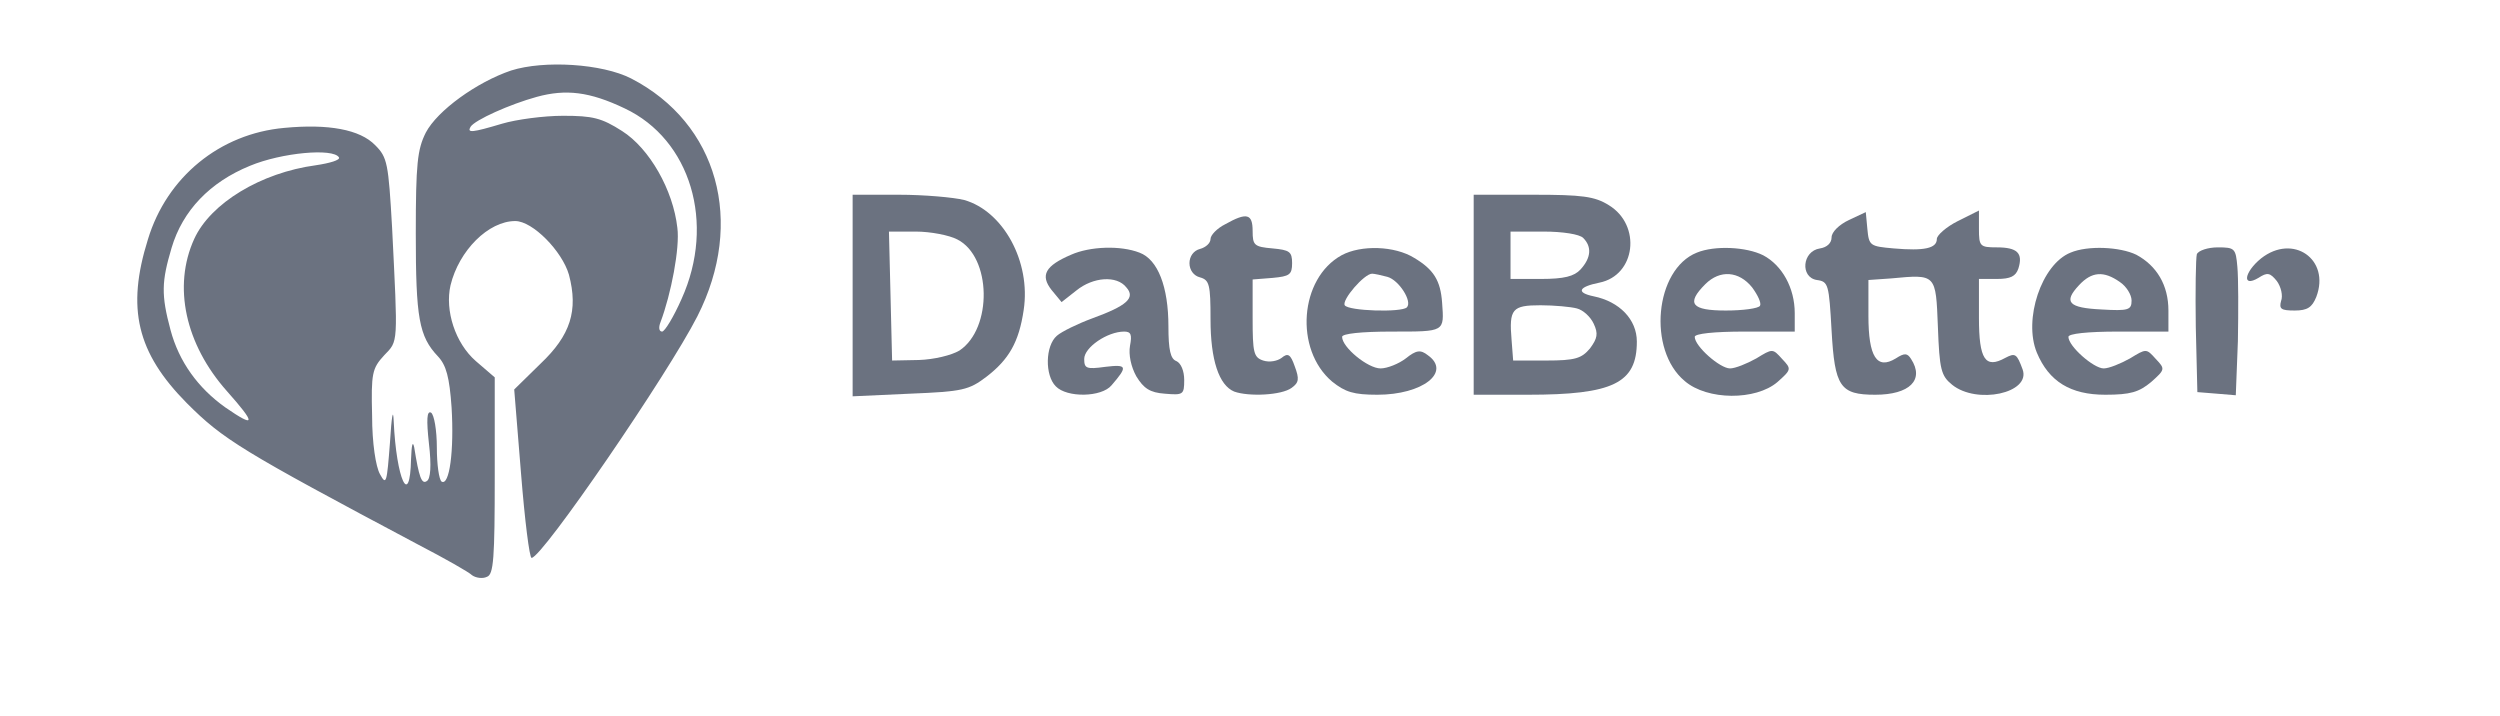
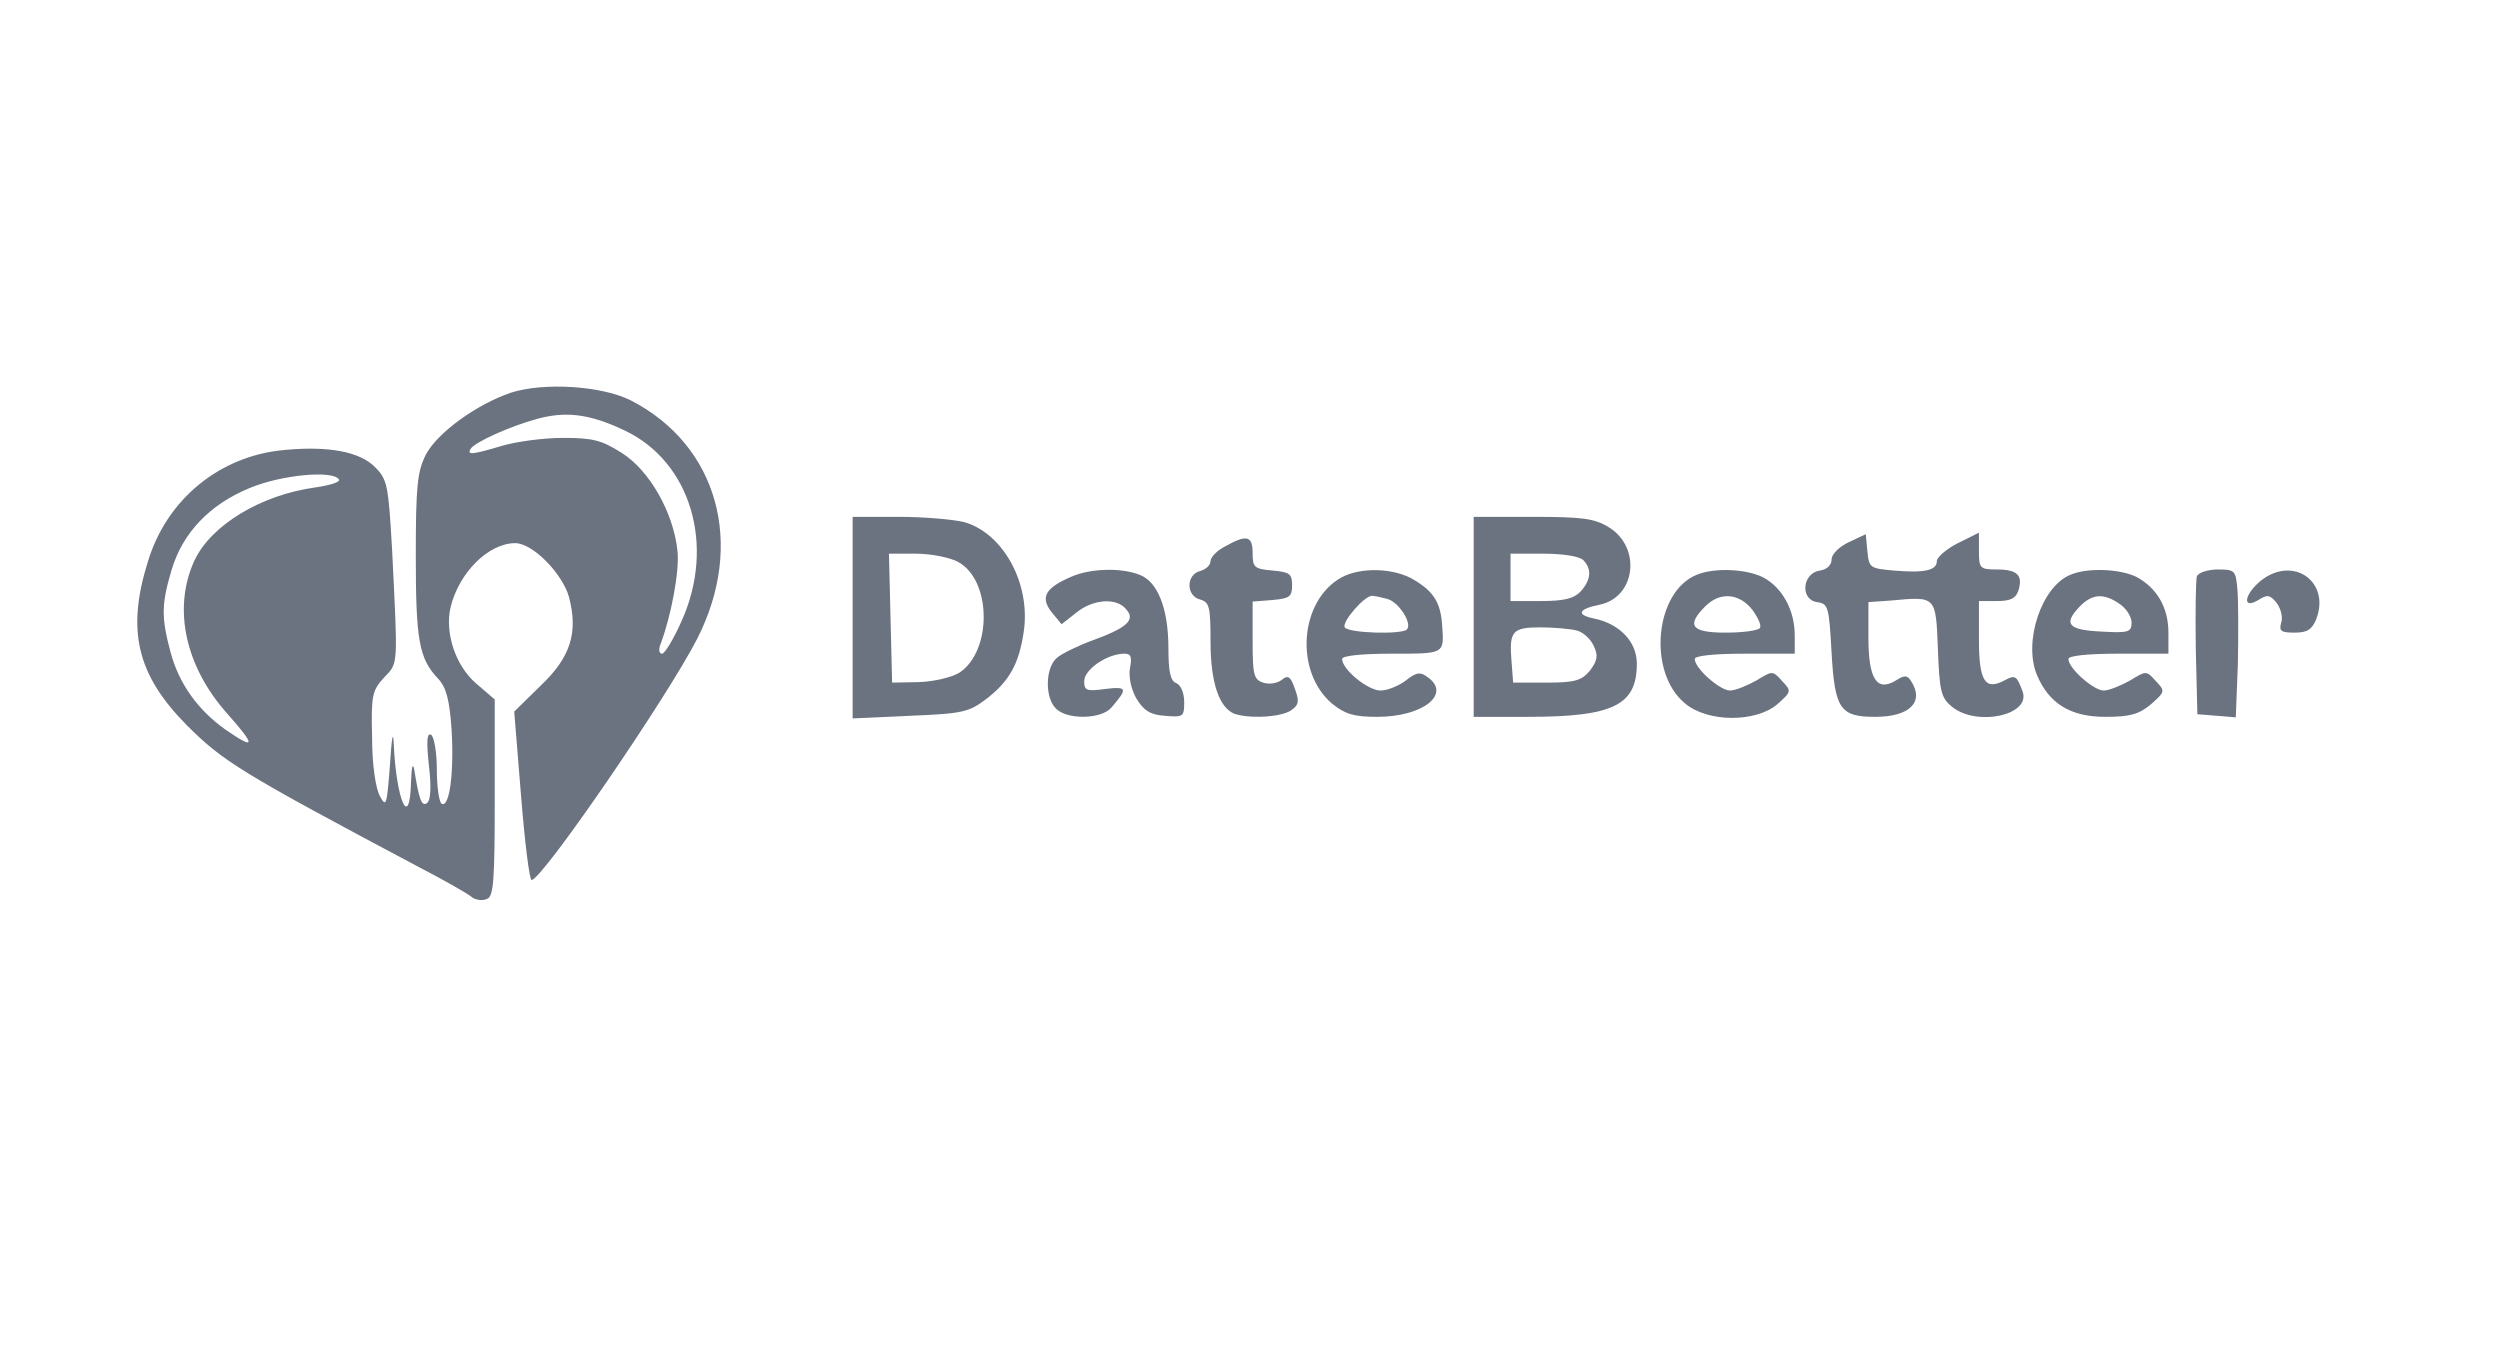
- <svg xmlns="http://www.w3.org/2000/svg" version="1.0" width="475pt" height="136pt" viewBox="0 0 475 136" preserveAspectRatio="xMidYMid meet">
+ <svg xmlns="http://www.w3.org/2000/svg" version="1.0" width="250px" height="136px" viewBox="0 0 475 136" preserveAspectRatio="xMidYMid meet">
  <g transform="translate(0,136) scale(0.1,-0.1)" fill="#6B7280" stroke="none">
    <path d="M971 1226 c-65 -22 -140 -76 -162 -118 -16 -32 -19 -59 -19 -192 0 -160 6 -195 42 -233 16 -17 22 -40 26 -97 5 -82 -4 -150 -19 -141 -5 4 -9 33 -9 65 0 32 -5 62 -11 66 -8 4 -9 -13 -4 -59 5 -42 3 -67 -4 -71 -10 -7 -15 8 -24 64 -3 14 -5 4 -6 -22 -2 -95 -28 -39 -33 72 -1 26 -4 9 -7 -40 -6 -78 -7 -83 -19 -61 -8 14 -15 59 -15 111 -2 81 0 90 23 115 27 28 26 19 15 242 -7 123 -9 134 -32 157 -29 30 -89 41 -173 33 -122 -11 -223 -93 -259 -212 -41 -131 -21 -215 74 -311 69 -69 103 -90 440 -269 50 -26 96 -52 102 -58 7 -5 20 -7 28 -3 13 4 15 35 15 192 l0 187 -36 31 c-39 34 -59 96 -48 144 16 66 72 122 123 122 33 0 89 -57 102 -102 18 -68 3 -115 -54 -169 l-50 -49 13 -160 c7 -88 16 -160 20 -160 20 0 259 349 315 459 91 179 39 367 -126 452 -55 28 -165 35 -228 15z m216 -72 c125 -59 173 -218 108 -362 -15 -34 -32 -62 -37 -62 -6 0 -7 8 -3 18 20 53 37 141 32 179 -8 72 -53 151 -105 184 -39 25 -56 29 -112 29 -37 0 -89 -7 -116 -15 -57 -17 -67 -18 -60 -6 8 13 75 43 126 57 55 15 100 10 167 -22z m-543 -93 c3 -5 -17 -11 -44 -15 -104 -14 -200 -72 -231 -140 -41 -90 -17 -200 62 -289 56 -63 55 -71 -3 -31 -52 37 -88 87 -104 147 -18 67 -17 92 2 156 21 71 73 125 149 156 60 25 158 34 169 16z" />
    <path d="M1620 799 l0 -192 109 5 c100 4 112 7 145 32 43 33 62 66 71 127 14 92 -39 188 -113 209 -20 5 -76 10 -124 10 l-88 0 0 -191z m199 106 c65 -33 67 -169 4 -211 -15 -9 -48 -17 -77 -18 l-51 -1 -3 123 -3 122 51 0 c28 0 64 -7 79 -15z" />
    <path d="M2800 800 l0 -190 103 0 c162 0 207 22 207 101 0 42 -33 76 -82 86 -34 7 -29 18 11 26 69 14 80 109 18 147 -27 17 -51 20 -144 20 l-113 0 0 -190z m208 108 c17 -17 15 -38 -5 -60 -12 -13 -31 -18 -75 -18 l-58 0 0 45 0 45 63 0 c36 0 68 -5 75 -12z m-12 -134 c12 -3 26 -16 32 -29 9 -19 7 -28 -7 -47 -16 -19 -28 -23 -83 -23 l-63 0 -3 39 c-5 59 1 66 55 66 26 0 58 -3 69 -6z" />
    <path d="M3513 942 c-19 -9 -33 -23 -33 -33 0 -11 -9 -19 -22 -21 -34 -5 -38 -55 -6 -60 22 -3 23 -8 28 -96 6 -107 16 -122 83 -122 65 0 94 28 68 68 -7 11 -12 12 -29 1 -36 -22 -52 3 -52 81 l0 68 43 3 c86 8 85 9 89 -92 3 -81 6 -93 27 -110 47 -38 150 -16 134 29 -11 30 -14 32 -33 22 -38 -21 -50 -3 -50 76 l0 74 34 0 c26 0 36 5 41 20 9 29 -2 40 -41 40 -32 0 -34 2 -34 35 l0 35 -40 -20 c-22 -11 -40 -27 -40 -34 0 -18 -24 -23 -82 -18 -45 4 -47 5 -50 37 l-3 32 -32 -15z" />
    <path d="M2328 934 c-16 -8 -28 -21 -28 -28 0 -8 -9 -16 -20 -19 -12 -3 -20 -14 -20 -27 0 -13 8 -24 20 -27 18 -5 20 -14 20 -80 0 -77 16 -125 45 -137 28 -10 90 -7 109 7 14 10 15 17 6 41 -8 23 -13 26 -25 16 -8 -6 -23 -9 -35 -5 -18 6 -20 15 -20 80 l0 74 38 3 c32 3 37 6 37 28 0 22 -5 25 -37 28 -35 3 -38 6 -38 33 0 33 -11 36 -52 13z" />
    <path d="M2035 876 c-49 -21 -59 -39 -37 -67 l19 -23 28 22 c32 26 77 29 95 6 18 -20 1 -35 -65 -59 -27 -10 -58 -25 -67 -33 -22 -19 -23 -75 -2 -96 21 -22 87 -21 106 2 31 36 30 40 -12 35 -36 -5 -40 -3 -40 15 0 22 44 52 76 52 13 0 15 -6 11 -27 -3 -17 2 -40 12 -58 14 -23 26 -31 54 -33 35 -3 37 -2 37 26 0 17 -6 32 -15 36 -11 4 -15 21 -15 66 0 75 -20 127 -55 140 -36 14 -94 12 -130 -4z" />
    <path d="M2549 875 c-80 -44 -90 -179 -18 -240 25 -20 41 -25 86 -25 86 0 141 43 96 75 -14 11 -22 10 -42 -6 -13 -10 -35 -19 -48 -19 -24 0 -73 40 -73 60 0 6 36 10 95 10 101 0 99 -1 95 55 -3 42 -16 63 -53 85 -37 23 -101 25 -138 5z m87 -41 c22 -6 48 -47 37 -58 -10 -10 -111 -7 -118 4 -6 10 37 60 52 60 4 0 18 -3 29 -6z" />
    <path d="M3224 880 c-80 -32 -94 -185 -23 -244 43 -37 135 -37 176 -2 27 24 27 25 9 44 -18 20 -18 20 -49 1 -18 -10 -40 -19 -50 -19 -19 0 -67 42 -67 60 0 6 36 10 95 10 l95 0 0 35 c0 48 -24 91 -60 110 -32 16 -92 19 -126 5z m105 -66 c11 -15 18 -30 15 -35 -3 -5 -32 -9 -65 -9 -65 0 -76 13 -39 50 28 28 64 25 89 -6z" />
    <path d="M3934 880 c-55 -22 -90 -127 -64 -190 23 -55 64 -80 130 -80 48 0 64 5 87 24 27 24 27 25 9 44 -18 20 -18 20 -49 1 -18 -10 -40 -19 -50 -19 -19 0 -67 42 -67 60 0 6 36 10 95 10 l95 0 0 40 c0 48 -22 85 -61 106 -31 15 -92 18 -125 4z m94 -56 c12 -8 22 -24 22 -35 0 -18 -6 -20 -57 -17 -63 3 -73 14 -43 46 24 26 47 28 78 6z" />
    <path d="M4174 877 c-2 -7 -3 -69 -2 -138 l3 -124 37 -3 36 -3 4 103 c1 57 1 120 -1 141 -3 35 -5 37 -37 37 -19 0 -37 -6 -40 -13z" />
    <path d="M4296 869 c-32 -26 -37 -56 -5 -37 17 11 22 10 35 -6 8 -11 12 -28 8 -38 -4 -15 0 -18 26 -18 24 0 33 6 41 26 27 71 -44 121 -105 73z" />
  </g>
</svg>
